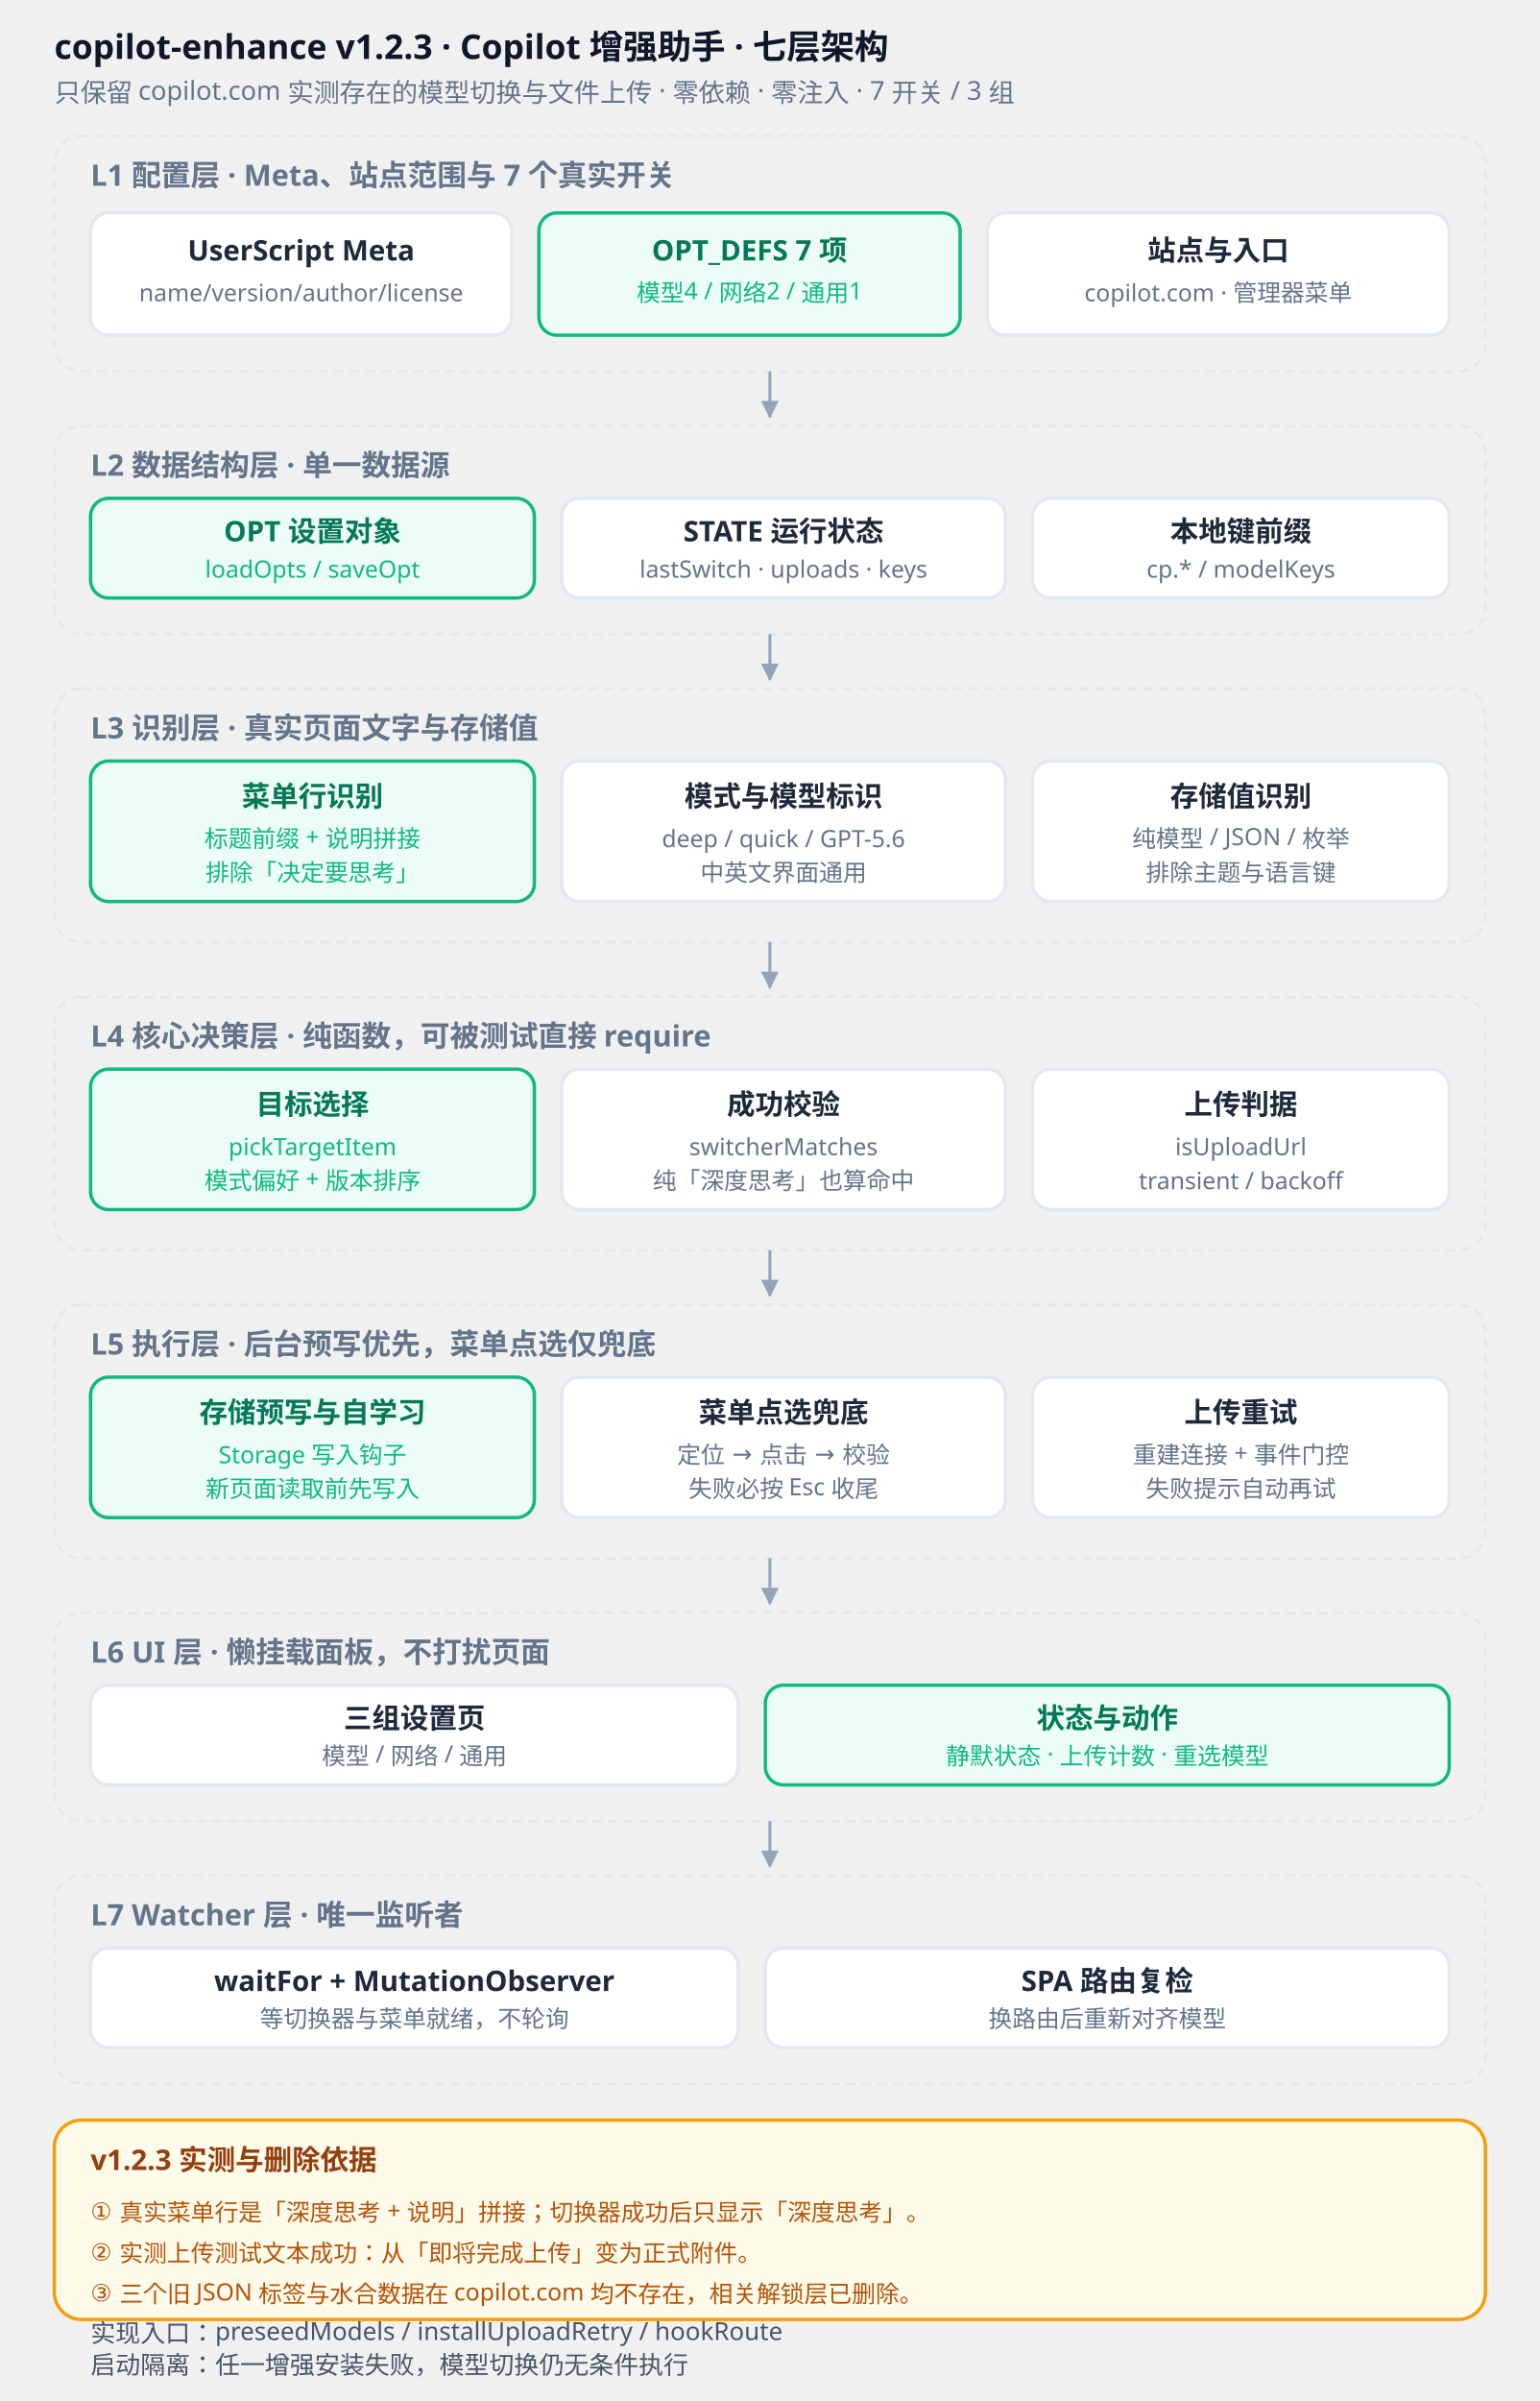
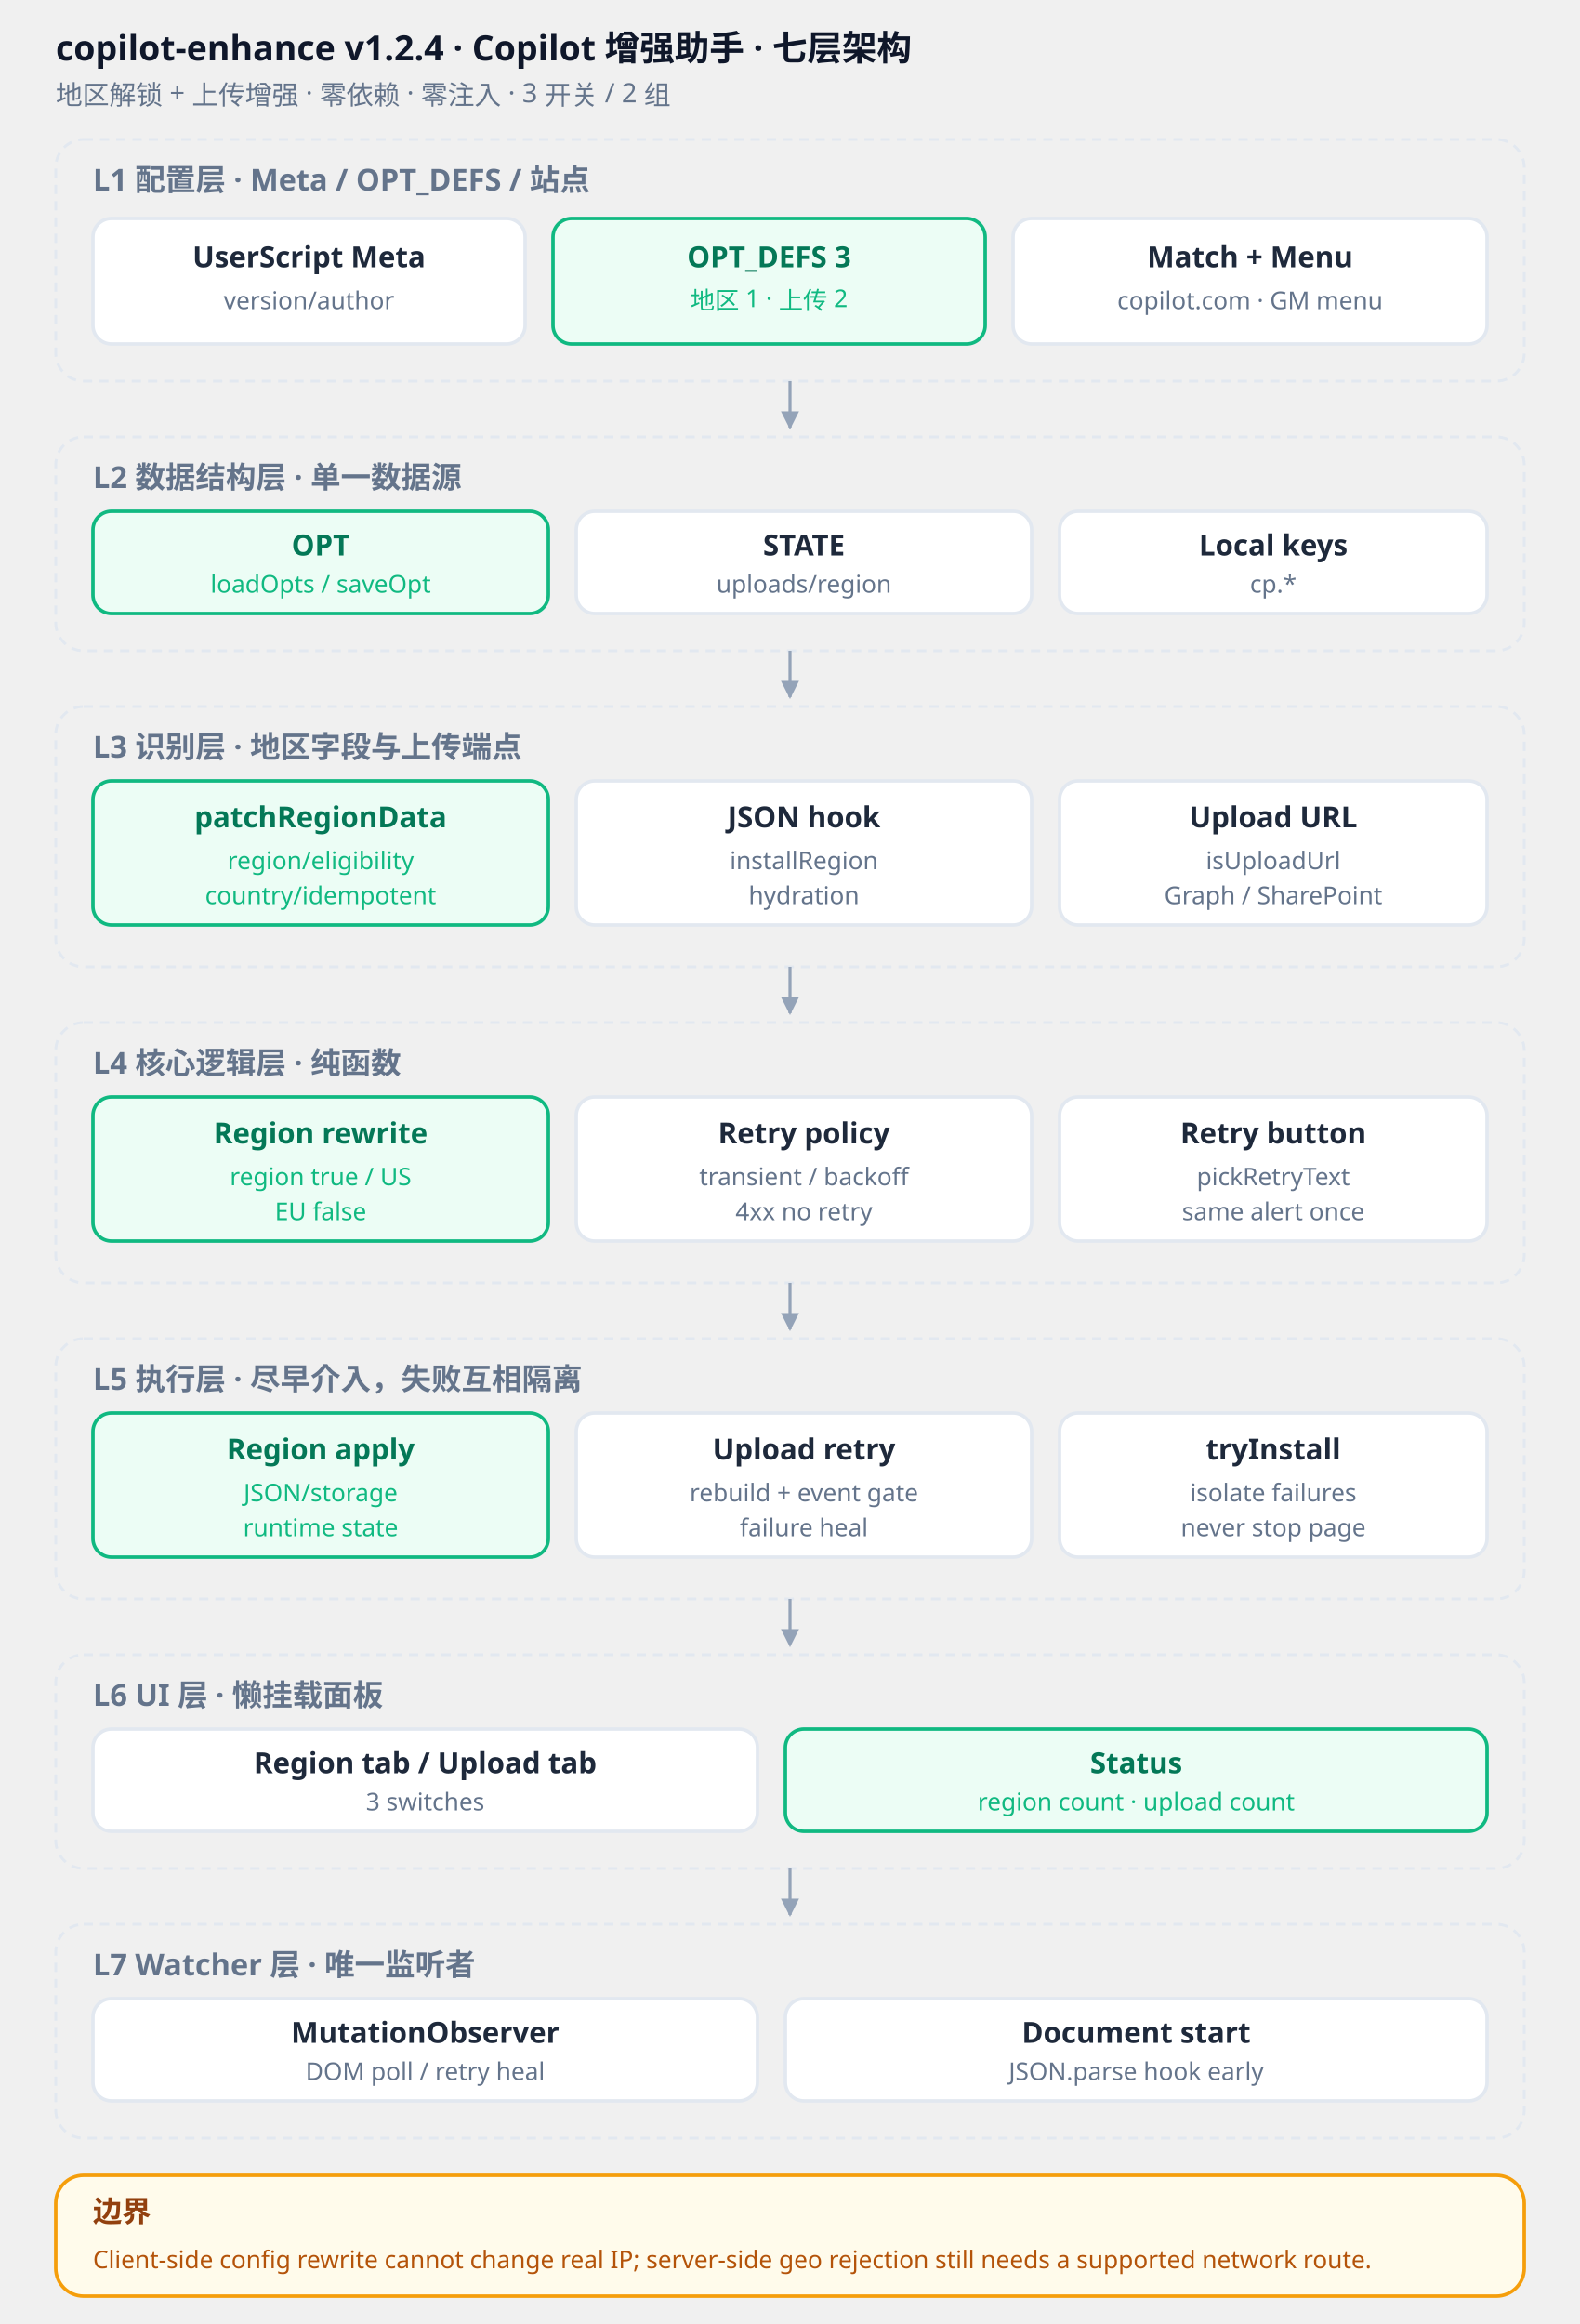
- <svg xmlns="http://www.w3.org/2000/svg" viewBox="0 0 680 1060">
+ <svg xmlns="http://www.w3.org/2000/svg" viewBox="0 0 680 1000">
  <defs>
-     <style>
-       .layer { fill: none; stroke: #e2e8f0; stroke-width: 1.2; stroke-dasharray: 4 3; }
-       .layer-title { font-family: sans-serif; font-size: 13px; font-weight: 600; fill: #64748b; }
-       .node { fill: #ffffff; stroke: #e2e8f0; stroke-width: 1.5; }
-       .nt { font-family: sans-serif; font-size: 12.5px; font-weight: 600; fill: #1e293b; }
-       .nd { font-family: sans-serif; font-size: 10.5px; fill: #64748b; }
-       .arrow { stroke: #94a3b8; stroke-width: 1.3; fill: none; }
-       .band { fill: #ecfdf5; stroke: #10b981; stroke-width: 1.5; }
-       .band-t { font-family: sans-serif; font-size: 12.5px; font-weight: 700; fill: #047857; }
-       .band-d { font-family: sans-serif; font-size: 10.5px; fill: #10b981; }
-       .warn { fill: #fffbeb; stroke: #f59e0b; stroke-width: 1.5; }
-       .warn-t { font-family: sans-serif; font-size: 12.5px; font-weight: 600; fill: #92400e; }
-       .warn-d { font-family: sans-serif; font-size: 10.5px; fill: #b45309; }
-       .h1 { font-family: sans-serif; font-size: 15px; font-weight: 700; fill: #0f172a; }
-       .h2 { font-family: sans-serif; font-size: 11.5px; fill: #64748b; }
-       .note { font-family: sans-serif; font-size: 11px; fill: #475569; }
-     </style>
+     <style>.layer{fill:none;stroke:#e2e8f0;stroke-width:1.2;stroke-dasharray:4 3}.lt{font-family:sans-serif;font-size:13px;font-weight:600;fill:#64748b}.n{fill:#fff;stroke:#e2e8f0;stroke-width:1.5}.b{fill:#ecfdf5;stroke:#10b981;stroke-width:1.5}.t{font-family:sans-serif;font-size:12.5px;font-weight:600;fill:#1e293b}.d{font-family:sans-serif;font-size:10.5px;fill:#64748b}.bt{font-family:sans-serif;font-size:12.5px;font-weight:700;fill:#047857}.bd{font-family:sans-serif;font-size:10.5px;fill:#10b981}.h1{font-family:sans-serif;font-size:15px;font-weight:700;fill:#0f172a}.h2{font-family:sans-serif;font-size:11.5px;fill:#64748b}.w{fill:#fffbeb;stroke:#f59e0b;stroke-width:1.5}.wt{font-family:sans-serif;font-size:12.5px;font-weight:600;fill:#92400e}.wd{font-family:sans-serif;font-size:10.5px;fill:#b45309}.arrow{stroke:#94a3b8;stroke-width:1.3;fill:none}</style>
    <marker id="ar" viewBox="0 0 10 10" refX="9" refY="5" markerWidth="6" markerHeight="6" orient="auto-start-reverse">
      <path d="M0 0 L10 5 L0 10 z" fill="#94a3b8" />
    </marker>
  </defs>
-   <text x="24" y="26" class="h1">copilot-enhance v1.2.3 · Copilot 增强助手 · 七层架构</text>
-   <text x="24" y="45" class="h2">只保留 copilot.com 实测存在的模型切换与文件上传 · 零依赖 · 零注入 · 7 开关 / 3 组</text>
+   <text x="24" y="26" class="h1">copilot-enhance v1.2.4 · Copilot 增强助手 · 七层架构</text>
+   <text x="24" y="45" class="h2">地区解锁 + 上传增强 · 零依赖 · 零注入 · 3 开关 / 2 组</text>
  <rect x="24" y="60" width="632" height="104" rx="12" class="layer" />
-   <text x="40" y="82" class="layer-title">L1 配置层 · Meta、站点范围与 7 个真实开关</text>
-   <rect x="40" y="94" width="186" height="54" rx="8" class="node" />
-   <text x="133" y="115" class="nt" text-anchor="middle">UserScript Meta</text>
-   <text x="133" y="133" class="nd" text-anchor="middle">name/version/author/license</text>
-   <rect x="238" y="94" width="186" height="54" rx="8" class="band" />
-   <text x="331" y="115" class="band-t" text-anchor="middle">OPT_DEFS 7 项</text>
-   <text x="331" y="133" class="band-d" text-anchor="middle">模型4 / 网络2 / 通用1</text>
-   <rect x="436" y="94" width="204" height="54" rx="8" class="node" />
-   <text x="538" y="115" class="nt" text-anchor="middle">站点与入口</text>
-   <text x="538" y="133" class="nd" text-anchor="middle">copilot.com · 管理器菜单</text>
+   <text x="40" y="82" class="lt">L1 配置层 · Meta / OPT_DEFS / 站点</text>
+   <rect x="40" y="94" width="186" height="54" rx="8" class="n" />
+   <text x="133" y="115" class="t" text-anchor="middle">UserScript Meta</text>
+   <text x="133" y="133" class="d" text-anchor="middle">version/author</text>
+   <rect x="238" y="94" width="186" height="54" rx="8" class="b" />
+   <text x="331" y="115" class="bt" text-anchor="middle">OPT_DEFS 3</text>
+   <text x="331" y="133" class="bd" text-anchor="middle">地区 1 · 上传 2</text>
+   <rect x="436" y="94" width="204" height="54" rx="8" class="n" />
+   <text x="538" y="115" class="t" text-anchor="middle">Match + Menu</text>
+   <text x="538" y="133" class="d" text-anchor="middle">copilot.com · GM menu</text>
  <line x1="340" y1="164" x2="340" y2="184" class="arrow" marker-end="url(#ar)" />
  <rect x="24" y="188" width="632" height="92" rx="12" class="layer" />
-   <text x="40" y="210" class="layer-title">L2 数据结构层 · 单一数据源</text>
-   <rect x="40" y="220" width="196" height="44" rx="8" class="band" />
-   <text x="138" y="239" class="band-t" text-anchor="middle">OPT 设置对象</text>
-   <text x="138" y="255" class="band-d" text-anchor="middle">loadOpts / saveOpt</text>
-   <rect x="248" y="220" width="196" height="44" rx="8" class="node" />
-   <text x="346" y="239" class="nt" text-anchor="middle">STATE 运行状态</text>
-   <text x="346" y="255" class="nd" text-anchor="middle">lastSwitch · uploads · keys</text>
-   <rect x="456" y="220" width="184" height="44" rx="8" class="node" />
-   <text x="548" y="239" class="nt" text-anchor="middle">本地键前缀</text>
-   <text x="548" y="255" class="nd" text-anchor="middle">cp.* / modelKeys</text>
+   <text x="40" y="210" class="lt">L2 数据结构层 · 单一数据源</text>
+   <rect x="40" y="220" width="196" height="44" rx="8" class="b" />
+   <text x="138" y="239" class="bt" text-anchor="middle">OPT</text>
+   <text x="138" y="255" class="bd" text-anchor="middle">loadOpts / saveOpt</text>
+   <rect x="248" y="220" width="196" height="44" rx="8" class="n" />
+   <text x="346" y="239" class="t" text-anchor="middle">STATE</text>
+   <text x="346" y="255" class="d" text-anchor="middle">uploads/region</text>
+   <rect x="456" y="220" width="184" height="44" rx="8" class="n" />
+   <text x="548" y="239" class="t" text-anchor="middle">Local keys</text>
+   <text x="548" y="255" class="d" text-anchor="middle">cp.*</text>
  <line x1="340" y1="280" x2="340" y2="300" class="arrow" marker-end="url(#ar)" />
  <rect x="24" y="304" width="632" height="112" rx="12" class="layer" />
-   <text x="40" y="326" class="layer-title">L3 识别层 · 真实页面文字与存储值</text>
-   <rect x="40" y="336" width="196" height="62" rx="8" class="band" />
-   <text x="138" y="356" class="band-t" text-anchor="middle">菜单行识别</text>
-   <text x="138" y="374" class="band-d" text-anchor="middle">标题前缀 + 说明拼接</text>
-   <text x="138" y="389" class="band-d" text-anchor="middle">排除「决定要思考」</text>
-   <rect x="248" y="336" width="196" height="62" rx="8" class="node" />
-   <text x="346" y="356" class="nt" text-anchor="middle">模式与模型标识</text>
-   <text x="346" y="374" class="nd" text-anchor="middle">deep / quick / GPT-5.6</text>
-   <text x="346" y="389" class="nd" text-anchor="middle">中英文界面通用</text>
-   <rect x="456" y="336" width="184" height="62" rx="8" class="node" />
-   <text x="548" y="356" class="nt" text-anchor="middle">存储值识别</text>
-   <text x="548" y="374" class="nd" text-anchor="middle">纯模型 / JSON / 枚举</text>
-   <text x="548" y="389" class="nd" text-anchor="middle">排除主题与语言键</text>
+   <text x="40" y="326" class="lt">L3 识别层 · 地区字段与上传端点</text>
+   <rect x="40" y="336" width="196" height="62" rx="8" class="b" />
+   <text x="138" y="356" class="bt" text-anchor="middle">patchRegionData</text>
+   <text x="138" y="374" class="bd" text-anchor="middle">region/eligibility</text>
+   <text x="138" y="389" class="bd" text-anchor="middle">country/idempotent</text>
+   <rect x="248" y="336" width="196" height="62" rx="8" class="n" />
+   <text x="346" y="356" class="t" text-anchor="middle">JSON hook</text>
+   <text x="346" y="374" class="d" text-anchor="middle">installRegion</text>
+   <text x="346" y="389" class="d" text-anchor="middle">hydration</text>
+   <rect x="456" y="336" width="184" height="62" rx="8" class="n" />
+   <text x="548" y="356" class="t" text-anchor="middle">Upload URL</text>
+   <text x="548" y="374" class="d" text-anchor="middle">isUploadUrl</text>
+   <text x="548" y="389" class="d" text-anchor="middle">Graph / SharePoint</text>
  <line x1="340" y1="416" x2="340" y2="436" class="arrow" marker-end="url(#ar)" />
  <rect x="24" y="440" width="632" height="112" rx="12" class="layer" />
-   <text x="40" y="462" class="layer-title">L4 核心决策层 · 纯函数，可被测试直接 require</text>
-   <rect x="40" y="472" width="196" height="62" rx="8" class="band" />
-   <text x="138" y="492" class="band-t" text-anchor="middle">目标选择</text>
-   <text x="138" y="510" class="band-d" text-anchor="middle">pickTargetItem</text>
-   <text x="138" y="525" class="band-d" text-anchor="middle">模式偏好 + 版本排序</text>
-   <rect x="248" y="472" width="196" height="62" rx="8" class="node" />
-   <text x="346" y="492" class="nt" text-anchor="middle">成功校验</text>
-   <text x="346" y="510" class="nd" text-anchor="middle">switcherMatches</text>
-   <text x="346" y="525" class="nd" text-anchor="middle">纯「深度思考」也算命中</text>
-   <rect x="456" y="472" width="184" height="62" rx="8" class="node" />
-   <text x="548" y="492" class="nt" text-anchor="middle">上传判据</text>
-   <text x="548" y="510" class="nd" text-anchor="middle">isUploadUrl</text>
-   <text x="548" y="525" class="nd" text-anchor="middle">transient / backoff</text>
+   <text x="40" y="462" class="lt">L4 核心逻辑层 · 纯函数</text>
+   <rect x="40" y="472" width="196" height="62" rx="8" class="b" />
+   <text x="138" y="492" class="bt" text-anchor="middle">Region rewrite</text>
+   <text x="138" y="510" class="bd" text-anchor="middle">region true / US</text>
+   <text x="138" y="525" class="bd" text-anchor="middle">EU false</text>
+   <rect x="248" y="472" width="196" height="62" rx="8" class="n" />
+   <text x="346" y="492" class="t" text-anchor="middle">Retry policy</text>
+   <text x="346" y="510" class="d" text-anchor="middle">transient / backoff</text>
+   <text x="346" y="525" class="d" text-anchor="middle">4xx no retry</text>
+   <rect x="456" y="472" width="184" height="62" rx="8" class="n" />
+   <text x="548" y="492" class="t" text-anchor="middle">Retry button</text>
+   <text x="548" y="510" class="d" text-anchor="middle">pickRetryText</text>
+   <text x="548" y="525" class="d" text-anchor="middle">same alert once</text>
  <line x1="340" y1="552" x2="340" y2="572" class="arrow" marker-end="url(#ar)" />
  <rect x="24" y="576" width="632" height="112" rx="12" class="layer" />
-   <text x="40" y="598" class="layer-title">L5 执行层 · 后台预写优先，菜单点选仅兜底</text>
-   <rect x="40" y="608" width="196" height="62" rx="8" class="band" />
-   <text x="138" y="628" class="band-t" text-anchor="middle">存储预写与自学习</text>
-   <text x="138" y="646" class="band-d" text-anchor="middle">Storage 写入钩子</text>
-   <text x="138" y="661" class="band-d" text-anchor="middle">新页面读取前先写入</text>
-   <rect x="248" y="608" width="196" height="62" rx="8" class="node" />
-   <text x="346" y="628" class="nt" text-anchor="middle">菜单点选兜底</text>
-   <text x="346" y="646" class="nd" text-anchor="middle">定位 → 点击 → 校验</text>
-   <text x="346" y="661" class="nd" text-anchor="middle">失败必按 Esc 收尾</text>
-   <rect x="456" y="608" width="184" height="62" rx="8" class="node" />
-   <text x="548" y="628" class="nt" text-anchor="middle">上传重试</text>
-   <text x="548" y="646" class="nd" text-anchor="middle">重建连接 + 事件门控</text>
-   <text x="548" y="661" class="nd" text-anchor="middle">失败提示自动再试</text>
+   <text x="40" y="598" class="lt">L5 执行层 · 尽早介入，失败互相隔离</text>
+   <rect x="40" y="608" width="196" height="62" rx="8" class="b" />
+   <text x="138" y="628" class="bt" text-anchor="middle">Region apply</text>
+   <text x="138" y="646" class="bd" text-anchor="middle">JSON/storage</text>
+   <text x="138" y="661" class="bd" text-anchor="middle">runtime state</text>
+   <rect x="248" y="608" width="196" height="62" rx="8" class="n" />
+   <text x="346" y="628" class="t" text-anchor="middle">Upload retry</text>
+   <text x="346" y="646" class="d" text-anchor="middle">rebuild + event gate</text>
+   <text x="346" y="661" class="d" text-anchor="middle">failure heal</text>
+   <rect x="456" y="608" width="184" height="62" rx="8" class="n" />
+   <text x="548" y="628" class="t" text-anchor="middle">tryInstall</text>
+   <text x="548" y="646" class="d" text-anchor="middle">isolate failures</text>
+   <text x="548" y="661" class="d" text-anchor="middle">never stop page</text>
  <line x1="340" y1="688" x2="340" y2="708" class="arrow" marker-end="url(#ar)" />
  <rect x="24" y="712" width="632" height="92" rx="12" class="layer" />
-   <text x="40" y="734" class="layer-title">L6 UI 层 · 懒挂载面板，不打扰页面</text>
-   <rect x="40" y="744" width="286" height="44" rx="8" class="node" />
-   <text x="183" y="763" class="nt" text-anchor="middle">三组设置页</text>
-   <text x="183" y="779" class="nd" text-anchor="middle">模型 / 网络 / 通用</text>
-   <rect x="338" y="744" width="302" height="44" rx="8" class="band" />
-   <text x="489" y="763" class="band-t" text-anchor="middle">状态与动作</text>
-   <text x="489" y="779" class="band-d" text-anchor="middle">静默状态 · 上传计数 · 重选模型</text>
+   <text x="40" y="734" class="lt">L6 UI 层 · 懒挂载面板</text>
+   <rect x="40" y="744" width="286" height="44" rx="8" class="n" />
+   <text x="183" y="763" class="t" text-anchor="middle">Region tab / Upload tab</text>
+   <text x="183" y="779" class="d" text-anchor="middle">3 switches</text>
+   <rect x="338" y="744" width="302" height="44" rx="8" class="b" />
+   <text x="489" y="763" class="bt" text-anchor="middle">Status</text>
+   <text x="489" y="779" class="bd" text-anchor="middle">region count · upload count</text>
  <line x1="340" y1="804" x2="340" y2="824" class="arrow" marker-end="url(#ar)" />
  <rect x="24" y="828" width="632" height="92" rx="12" class="layer" />
-   <text x="40" y="850" class="layer-title">L7 Watcher 层 · 唯一监听者</text>
-   <rect x="40" y="860" width="286" height="44" rx="8" class="node" />
-   <text x="183" y="879" class="nt" text-anchor="middle">waitFor + MutationObserver</text>
-   <text x="183" y="895" class="nd" text-anchor="middle">等切换器与菜单就绪，不轮询</text>
-   <rect x="338" y="860" width="302" height="44" rx="8" class="node" />
-   <text x="489" y="879" class="nt" text-anchor="middle">SPA 路由复检</text>
-   <text x="489" y="895" class="nd" text-anchor="middle">换路由后重新对齐模型</text>
-   <rect x="24" y="936" width="632" height="88" rx="12" class="warn" />
-   <text x="40" y="958" class="warn-t">v1.2.3 实测与删除依据</text>
-   <text x="40" y="980" class="warn-d">① 真实菜单行是「深度思考 + 说明」拼接；切换器成功后只显示「深度思考」。</text>
-   <text x="40" y="998" class="warn-d">② 实测上传测试文本成功：从「即将完成上传」变为正式附件。</text>
-   <text x="40" y="1016" class="warn-d">③ 三个旧 JSON 标签与水合数据在 copilot.com 均不存在，相关解锁层已删除。</text>
-   <text x="40" y="1034" class="note">实现入口：preseedModels / installUploadRetry / hookRoute</text>
-   <text x="40" y="1048" class="note">启动隔离：任一增强安装失败，模型切换仍无条件执行</text>
+   <text x="40" y="850" class="lt">L7 Watcher 层 · 唯一监听者</text>
+   <rect x="40" y="860" width="286" height="44" rx="8" class="n" />
+   <text x="183" y="879" class="t" text-anchor="middle">MutationObserver</text>
+   <text x="183" y="895" class="d" text-anchor="middle">DOM poll / retry heal</text>
+   <rect x="338" y="860" width="302" height="44" rx="8" class="n" />
+   <text x="489" y="879" class="t" text-anchor="middle">Document start</text>
+   <text x="489" y="895" class="d" text-anchor="middle">JSON.parse hook early</text>
+   <rect x="24" y="936" width="632" height="52" rx="12" class="w" />
+   <text x="40" y="956" class="wt">边界</text>
+   <text x="40" y="976" class="wd">Client-side config rewrite cannot change real IP; server-side geo rejection still needs a supported network route.</text>
</svg>
